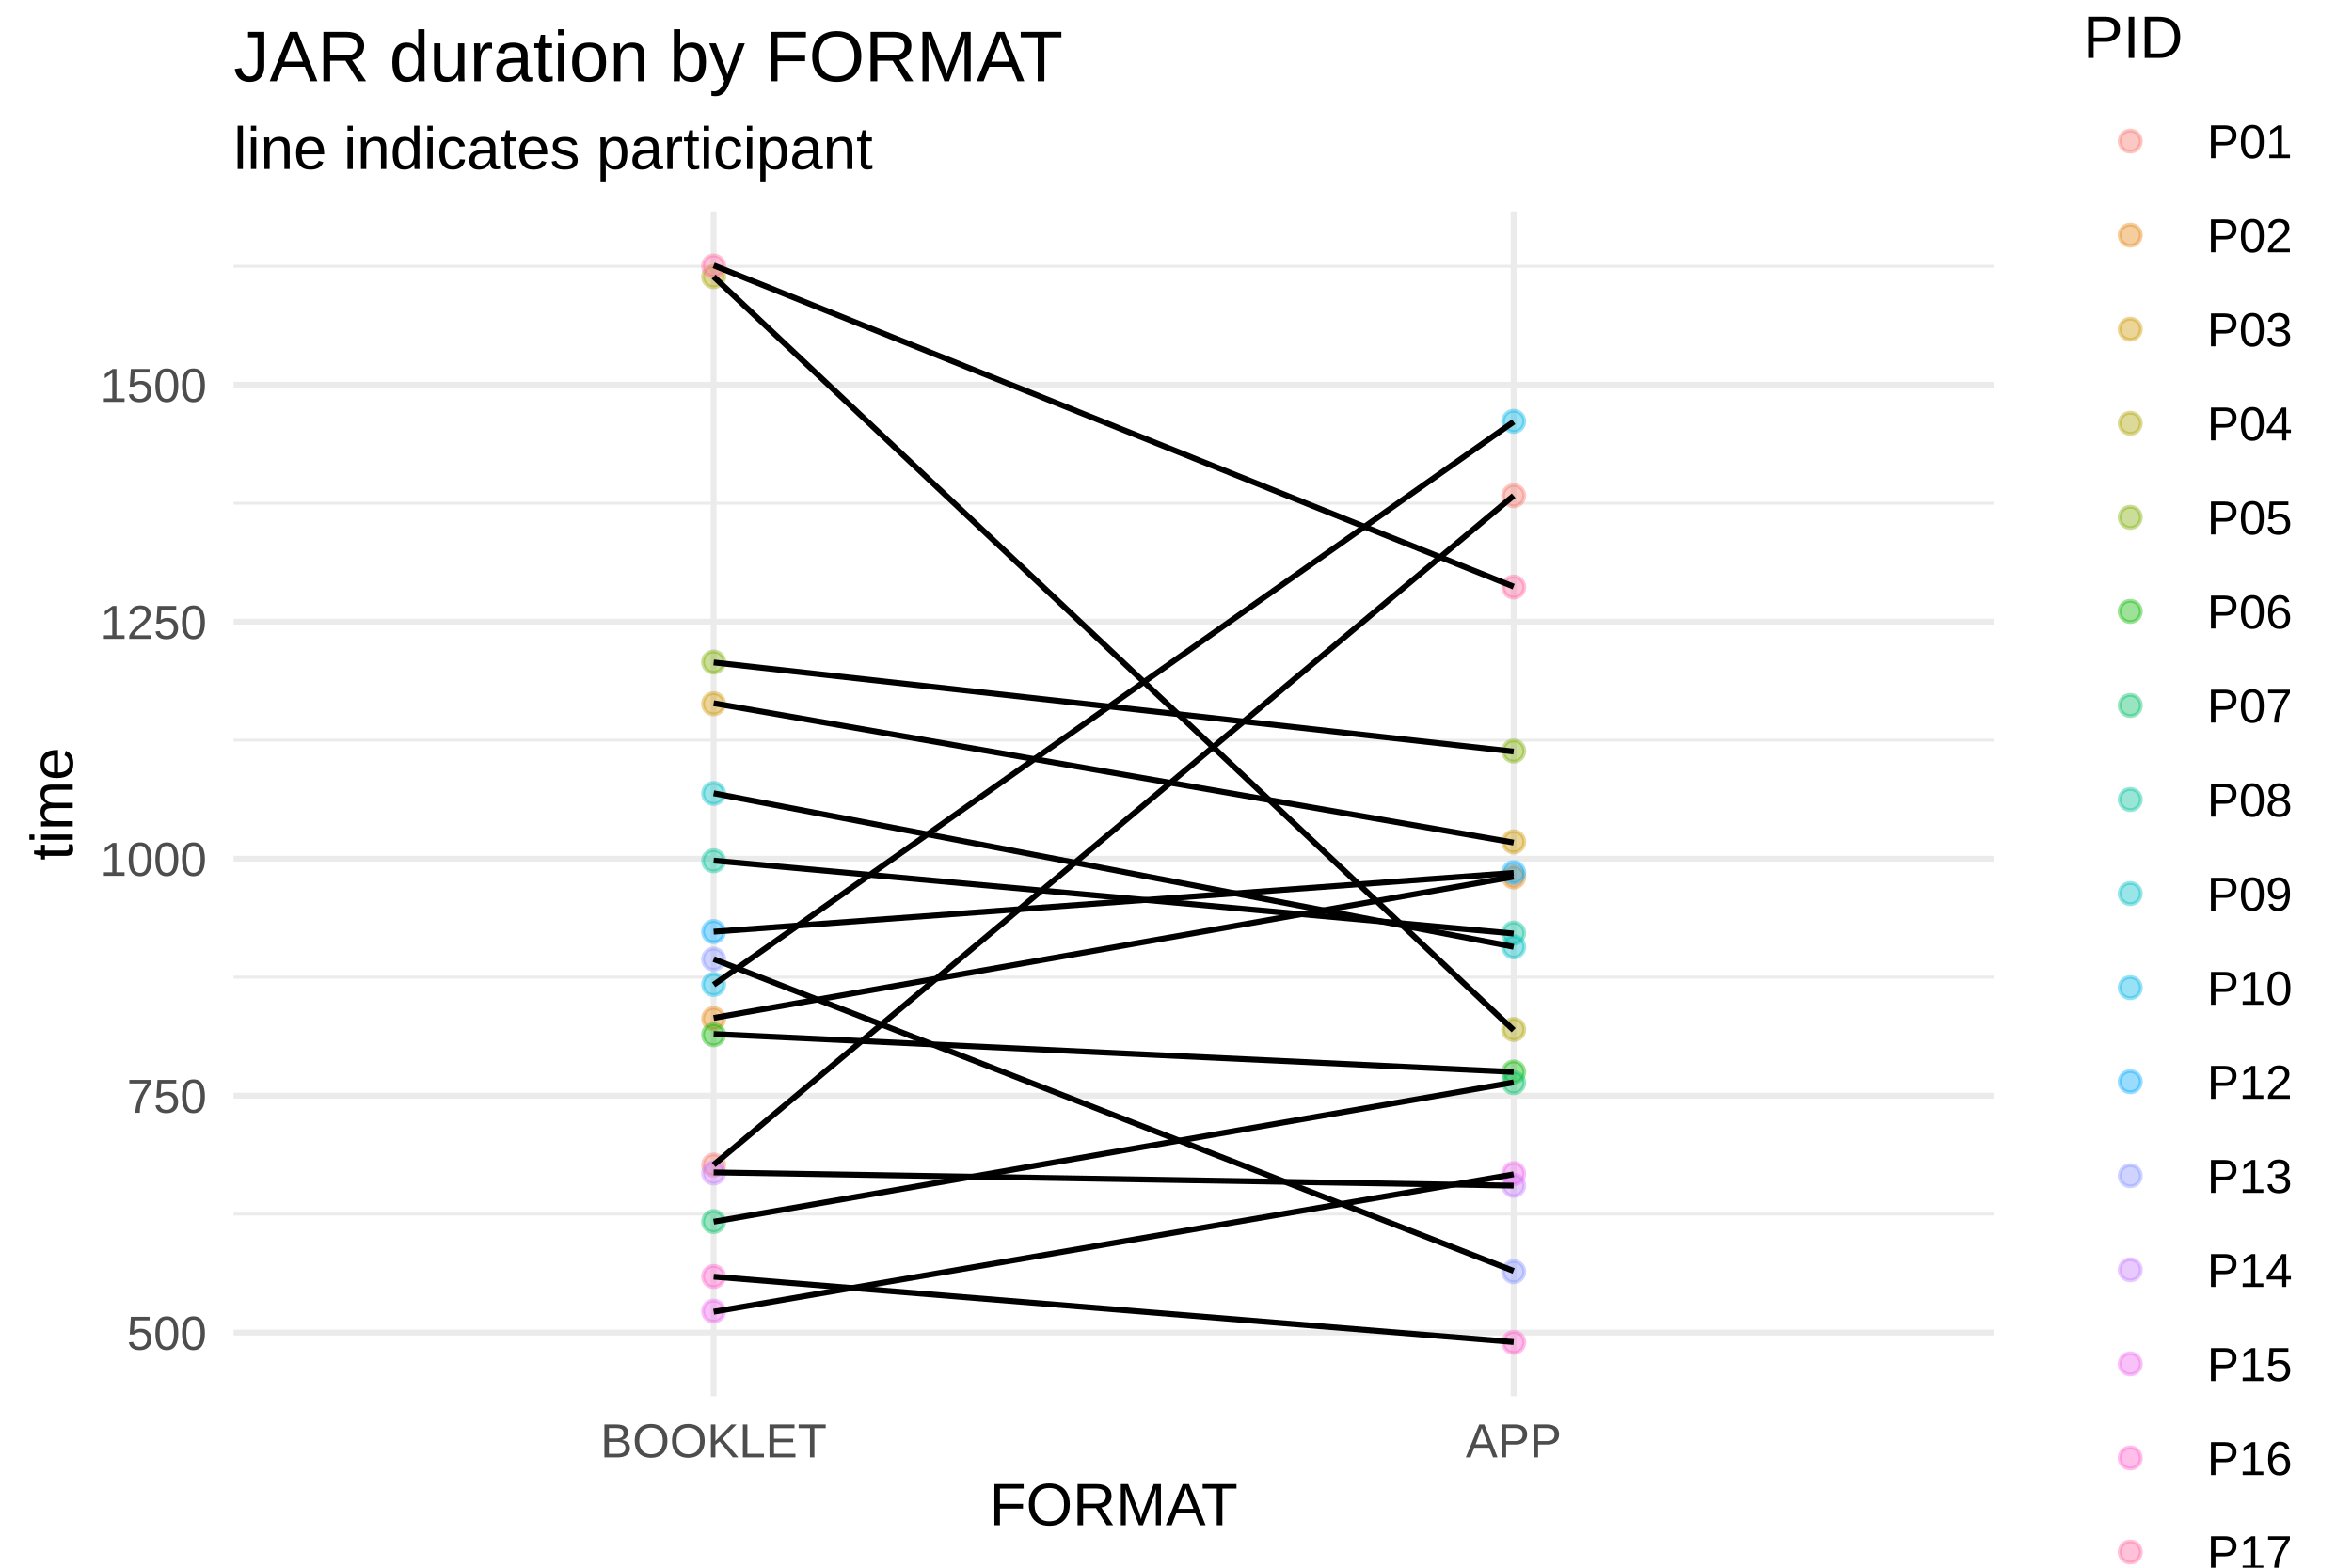
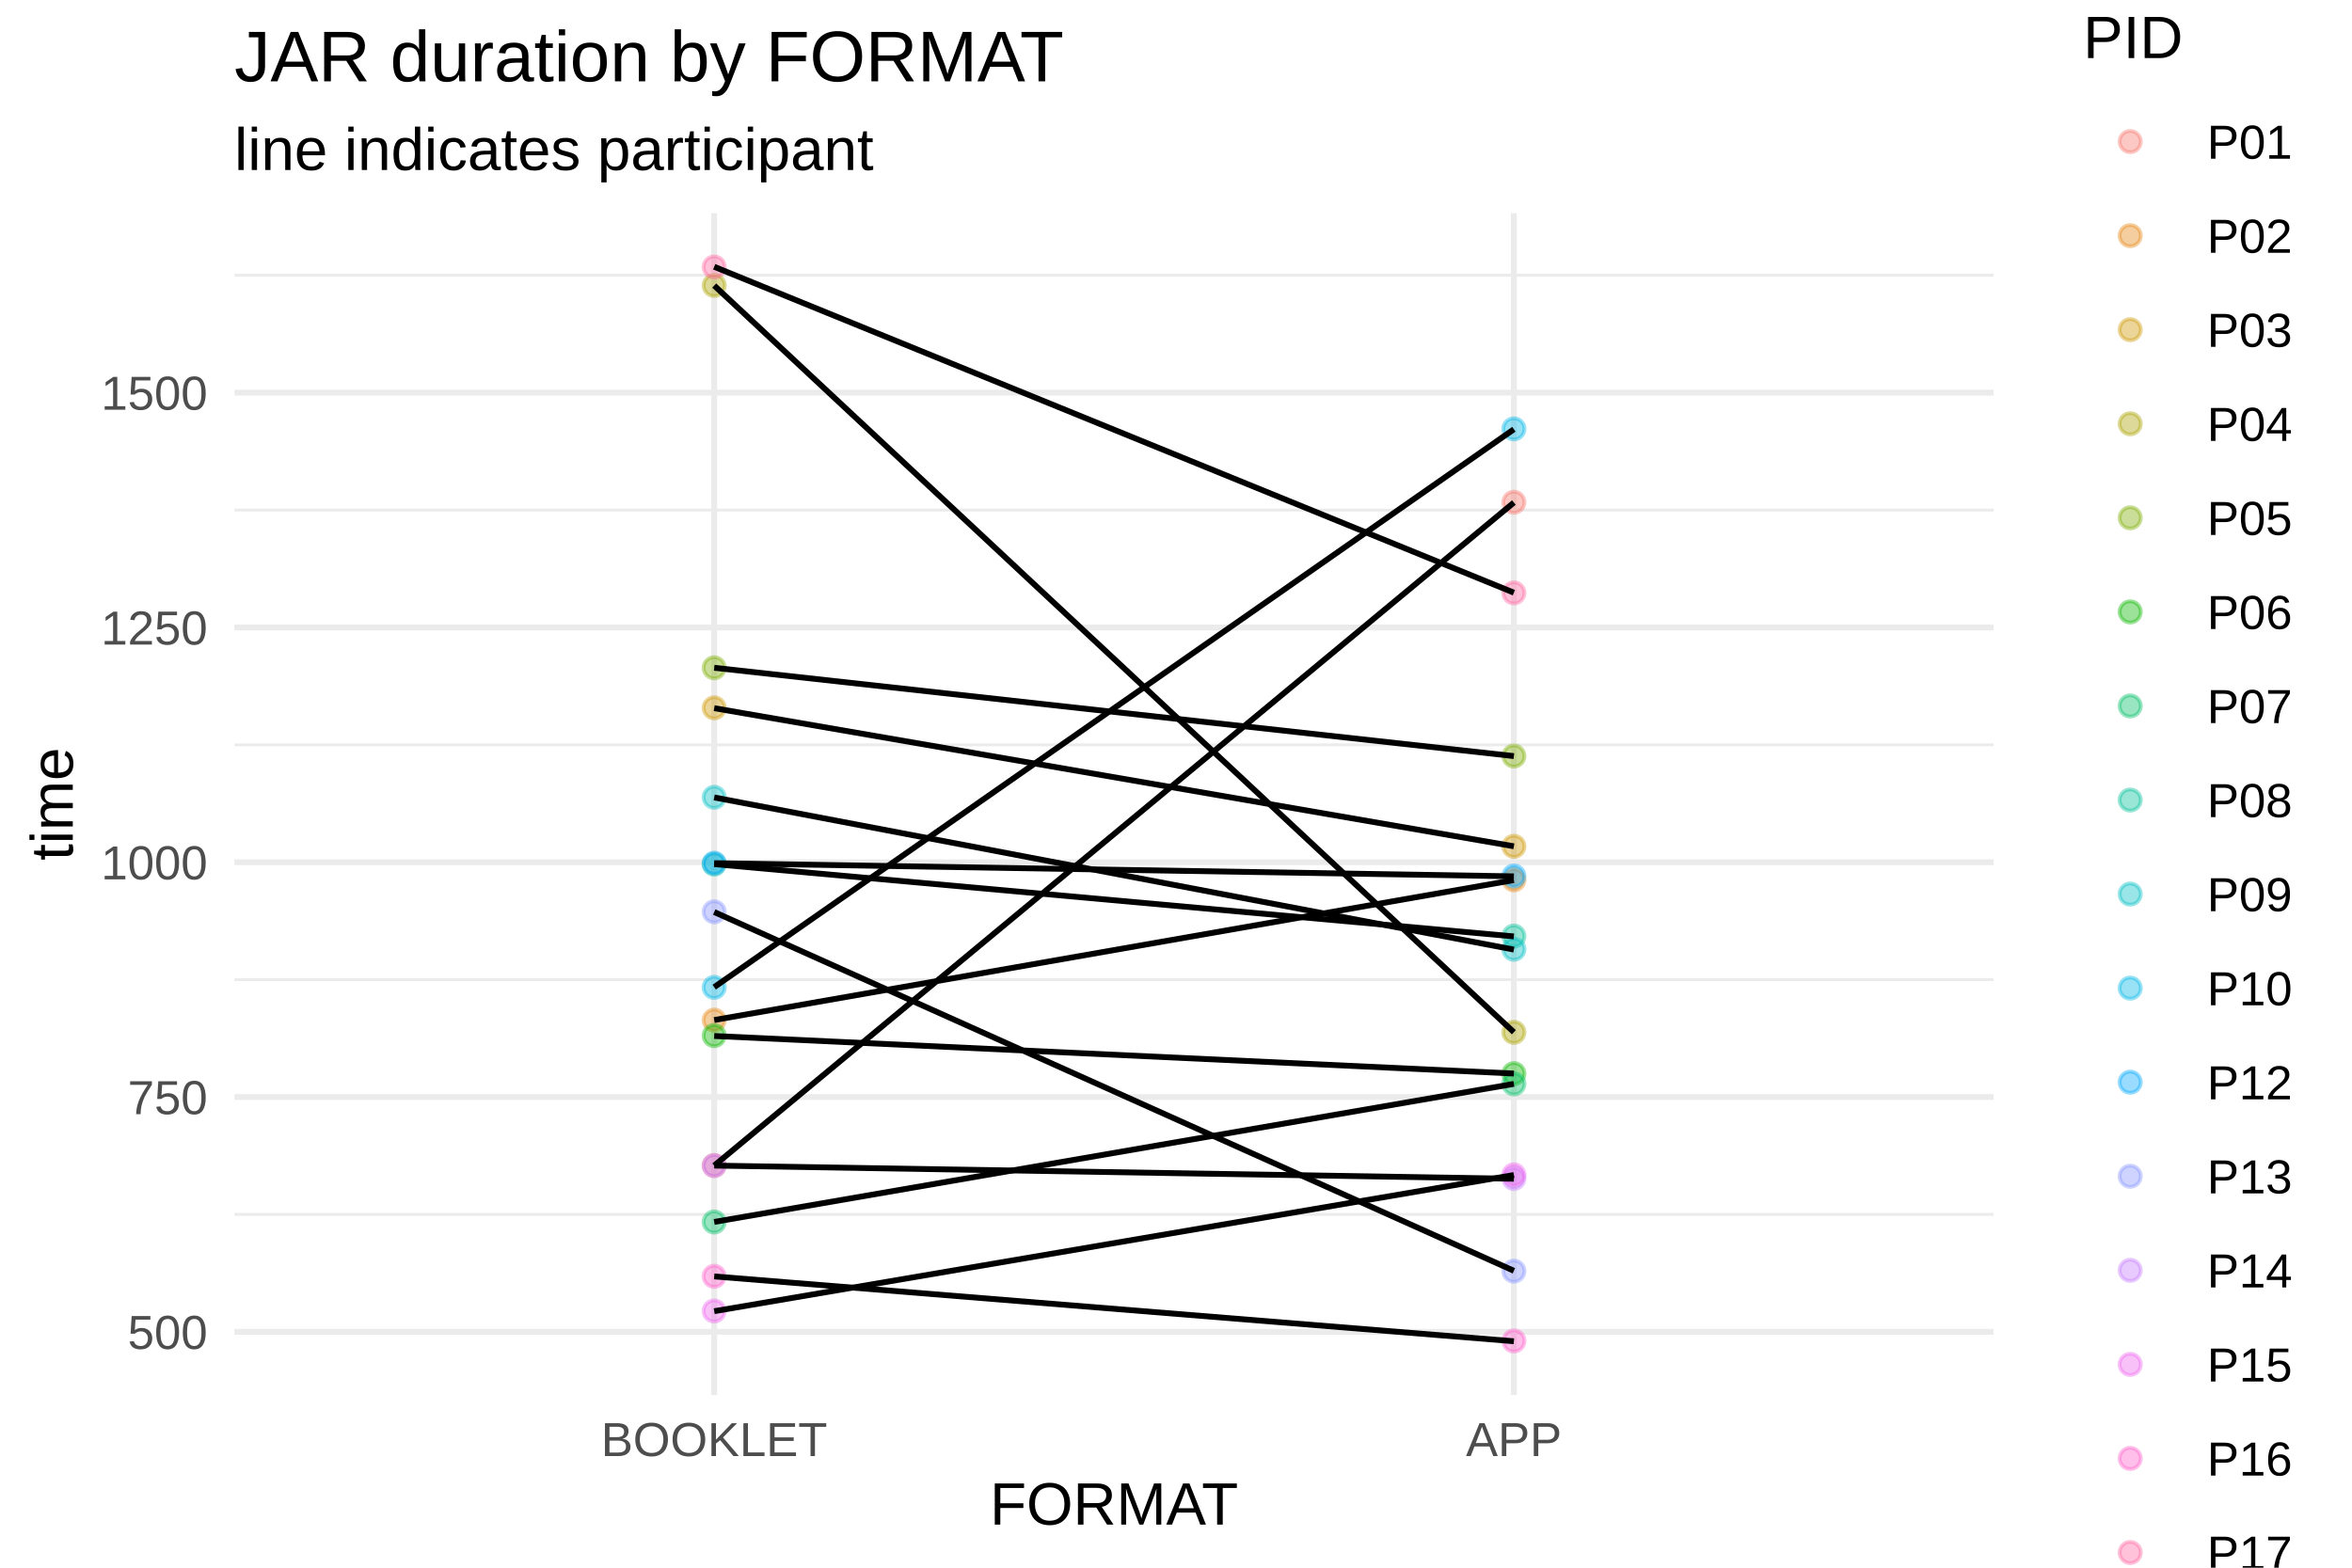
- <svg xmlns="http://www.w3.org/2000/svg" width="432.00pt" height="288.00pt" viewBox="0 0 432.00 288.00">
-   <g class="svglite">
-     <defs>
-       <style type="text/css">
+ <svg xmlns="http://www.w3.org/2000/svg" class="svglite" width="432.00pt" height="288.00pt" viewBox="0 0 432.00 288.00">
+   <defs>
+     <style type="text/css">
    .svglite line, .svglite polyline, .svglite polygon, .svglite path, .svglite rect, .svglite circle {
      fill: none;
      stroke: #000000;
      stroke-linecap: round;
      stroke-linejoin: round;
      stroke-miterlimit: 10.00;
    }
    .svglite text {
      white-space: pre;
    }
-     .svglite g.glyphgroup path {
-       fill: inherit;
-       stroke: none;
-     }
  </style>
-     </defs>
-     <rect width="100%" height="100%" style="stroke: none; fill: none;" />
-     <defs>
-       <clipPath id="cpMC4wMHw0MzIuMDB8MC4wMHwyODguMDA=">
-         <rect x="0.00" y="0.00" width="432.00" height="288.00" />
-       </clipPath>
-     </defs>
-     <g clip-path="url(#cpMC4wMHw0MzIuMDB8MC4wMHwyODguMDA=)">
+   </defs>
+   <rect width="100%" height="100%" style="stroke: none; fill: none;" />
+   <defs>
+     <clipPath id="cpMC4wMHw0MzIuMDB8MC4wMHwyODguMDA=">
+       <rect x="0.00" y="0.00" width="432.00" height="288.00" />
+     </clipPath>
+   </defs>
+   <g clip-path="url(#cpMC4wMHw0MzIuMDB8MC4wMHwyODguMDA=)">
</g>
-     <defs>
-       <clipPath id="cpNDIuOTF8MzY2LjE5fDM4Ljg1fDI1Ni41MA==">
-         <rect x="42.91" y="38.85" width="323.28" height="217.65" />
-       </clipPath>
-     </defs>
-     <g clip-path="url(#cpNDIuOTF8MzY2LjE5fDM4Ljg1fDI1Ni41MA==)">
-       <polyline points="42.91,223.04 366.19,223.04 " style="stroke-width: 0.53; stroke: #EBEBEB; stroke-linecap: butt;" />
-       <polyline points="42.91,179.51 366.19,179.51 " style="stroke-width: 0.53; stroke: #EBEBEB; stroke-linecap: butt;" />
-       <polyline points="42.91,135.98 366.19,135.98 " style="stroke-width: 0.53; stroke: #EBEBEB; stroke-linecap: butt;" />
-       <polyline points="42.91,92.45 366.19,92.45 " style="stroke-width: 0.53; stroke: #EBEBEB; stroke-linecap: butt;" />
-       <polyline points="42.91,48.92 366.19,48.92 " style="stroke-width: 0.53; stroke: #EBEBEB; stroke-linecap: butt;" />
-       <polyline points="42.91,244.81 366.19,244.81 " style="stroke-width: 1.07; stroke: #EBEBEB; stroke-linecap: butt;" />
-       <polyline points="42.91,201.28 366.19,201.28 " style="stroke-width: 1.07; stroke: #EBEBEB; stroke-linecap: butt;" />
-       <polyline points="42.91,157.75 366.19,157.75 " style="stroke-width: 1.07; stroke: #EBEBEB; stroke-linecap: butt;" />
-       <polyline points="42.91,114.22 366.19,114.22 " style="stroke-width: 1.07; stroke: #EBEBEB; stroke-linecap: butt;" />
-       <polyline points="42.91,70.68 366.19,70.68 " style="stroke-width: 1.07; stroke: #EBEBEB; stroke-linecap: butt;" />
-       <polyline points="131.08,256.50 131.08,38.85 " style="stroke-width: 1.07; stroke: #EBEBEB; stroke-linecap: butt;" />
-       <polyline points="278.02,256.50 278.02,38.85 " style="stroke-width: 1.07; stroke: #EBEBEB; stroke-linecap: butt;" />
-       <circle cx="131.08" cy="214.03" r="1.95" style="stroke-width: 0.71; stroke: #F8766D; stroke-opacity: 0.40; fill: #F8766D; fill-opacity: 0.40;" />
-       <circle cx="278.02" cy="91.07" r="1.95" style="stroke-width: 0.71; stroke: #F8766D; stroke-opacity: 0.40; fill: #F8766D; fill-opacity: 0.40;" />
-       <circle cx="131.08" cy="187.13" r="1.95" style="stroke-width: 0.71; stroke: #E68613; stroke-opacity: 0.40; fill: #E68613; fill-opacity: 0.40;" />
-       <circle cx="278.02" cy="161.12" r="1.95" style="stroke-width: 0.71; stroke: #E68613; stroke-opacity: 0.40; fill: #E68613; fill-opacity: 0.40;" />
-       <circle cx="131.08" cy="129.29" r="1.95" style="stroke-width: 0.71; stroke: #CD9600; stroke-opacity: 0.40; fill: #CD9600; fill-opacity: 0.40;" />
-       <circle cx="278.02" cy="154.66" r="1.95" style="stroke-width: 0.71; stroke: #CD9600; stroke-opacity: 0.40; fill: #CD9600; fill-opacity: 0.40;" />
-       <circle cx="131.08" cy="50.83" r="1.95" style="stroke-width: 0.71; stroke: #ABA300; stroke-opacity: 0.40; fill: #ABA300; fill-opacity: 0.40;" />
-       <circle cx="278.02" cy="189.13" r="1.95" style="stroke-width: 0.71; stroke: #ABA300; stroke-opacity: 0.40; fill: #ABA300; fill-opacity: 0.40;" />
-       <circle cx="131.08" cy="121.62" r="1.95" style="stroke-width: 0.71; stroke: #7CAE00; stroke-opacity: 0.40; fill: #7CAE00; fill-opacity: 0.40;" />
-       <circle cx="278.02" cy="137.97" r="1.95" style="stroke-width: 0.71; stroke: #7CAE00; stroke-opacity: 0.40; fill: #7CAE00; fill-opacity: 0.40;" />
-       <circle cx="131.08" cy="190.09" r="1.95" style="stroke-width: 0.71; stroke: #0BB702; stroke-opacity: 0.40; fill: #0BB702; fill-opacity: 0.40;" />
-       <circle cx="278.02" cy="196.94" r="1.95" style="stroke-width: 0.71; stroke: #0BB702; stroke-opacity: 0.40; fill: #0BB702; fill-opacity: 0.40;" />
-       <circle cx="131.08" cy="224.41" r="1.95" style="stroke-width: 0.71; stroke: #00BE67; stroke-opacity: 0.40; fill: #00BE67; fill-opacity: 0.40;" />
-       <circle cx="278.02" cy="198.90" r="1.95" style="stroke-width: 0.71; stroke: #00BE67; stroke-opacity: 0.40; fill: #00BE67; fill-opacity: 0.40;" />
-       <circle cx="131.08" cy="158.13" r="1.95" style="stroke-width: 0.71; stroke: #00C19A; stroke-opacity: 0.40; fill: #00C19A; fill-opacity: 0.40;" />
-       <circle cx="278.02" cy="171.42" r="1.95" style="stroke-width: 0.71; stroke: #00C19A; stroke-opacity: 0.40; fill: #00C19A; fill-opacity: 0.40;" />
-       <circle cx="131.08" cy="145.76" r="1.95" style="stroke-width: 0.71; stroke: #00BFC4; stroke-opacity: 0.40; fill: #00BFC4; fill-opacity: 0.40;" />
-       <circle cx="278.02" cy="173.95" r="1.95" style="stroke-width: 0.71; stroke: #00BFC4; stroke-opacity: 0.40; fill: #00BFC4; fill-opacity: 0.40;" />
-       <circle cx="131.08" cy="180.86" r="1.95" style="stroke-width: 0.71; stroke: #00B8E7; stroke-opacity: 0.40; fill: #00B8E7; fill-opacity: 0.40;" />
-       <circle cx="278.02" cy="77.40" r="1.95" style="stroke-width: 0.71; stroke: #00B8E7; stroke-opacity: 0.40; fill: #00B8E7; fill-opacity: 0.40;" />
-       <circle cx="131.08" cy="171.14" r="1.95" style="stroke-width: 0.71; stroke: #00A9FF; stroke-opacity: 0.40; fill: #00A9FF; fill-opacity: 0.40;" />
-       <circle cx="278.02" cy="160.29" r="1.95" style="stroke-width: 0.71; stroke: #00A9FF; stroke-opacity: 0.40; fill: #00A9FF; fill-opacity: 0.40;" />
-       <circle cx="131.08" cy="176.22" r="1.95" style="stroke-width: 0.71; stroke: #8494FF; stroke-opacity: 0.40; fill: #8494FF; fill-opacity: 0.40;" />
-       <circle cx="278.02" cy="233.62" r="1.95" style="stroke-width: 0.71; stroke: #8494FF; stroke-opacity: 0.40; fill: #8494FF; fill-opacity: 0.40;" />
-       <circle cx="131.08" cy="215.50" r="1.95" style="stroke-width: 0.71; stroke: #C77CFF; stroke-opacity: 0.40; fill: #C77CFF; fill-opacity: 0.40;" />
-       <circle cx="278.02" cy="217.78" r="1.95" style="stroke-width: 0.71; stroke: #C77CFF; stroke-opacity: 0.40; fill: #C77CFF; fill-opacity: 0.40;" />
-       <circle cx="131.08" cy="240.87" r="1.95" style="stroke-width: 0.71; stroke: #ED68ED; stroke-opacity: 0.40; fill: #ED68ED; fill-opacity: 0.40;" />
-       <circle cx="278.02" cy="215.61" r="1.95" style="stroke-width: 0.71; stroke: #ED68ED; stroke-opacity: 0.40; fill: #ED68ED; fill-opacity: 0.40;" />
-       <circle cx="131.08" cy="234.51" r="1.95" style="stroke-width: 0.71; stroke: #FF61CC; stroke-opacity: 0.40; fill: #FF61CC; fill-opacity: 0.40;" />
-       <circle cx="278.02" cy="246.61" r="1.95" style="stroke-width: 0.71; stroke: #FF61CC; stroke-opacity: 0.40; fill: #FF61CC; fill-opacity: 0.40;" />
-       <circle cx="131.08" cy="48.87" r="1.95" style="stroke-width: 0.71; stroke: #FF68A1; stroke-opacity: 0.40; fill: #FF68A1; fill-opacity: 0.40;" />
-       <circle cx="278.02" cy="107.86" r="1.95" style="stroke-width: 0.71; stroke: #FF68A1; stroke-opacity: 0.40; fill: #FF68A1; fill-opacity: 0.40;" />
-       <polyline points="131.08,213.99 278.02,91.06 " style="stroke-width: 1.07; stroke-linecap: butt;" />
-       <polyline points="131.08,187.00 278.02,161.06 " style="stroke-width: 1.07; stroke-linecap: butt;" />
-       <polyline points="131.08,129.19 278.02,154.79 " style="stroke-width: 1.07; stroke-linecap: butt;" />
-       <polyline points="131.08,50.83 278.02,189.26 " style="stroke-width: 1.07; stroke-linecap: butt;" />
-       <polyline points="131.08,121.70 278.02,138.07 " style="stroke-width: 1.07; stroke-linecap: butt;" />
-       <polyline points="131.08,189.96 278.02,196.93 " style="stroke-width: 1.07; stroke-linecap: butt;" />
-       <polyline points="131.08,224.44 278.02,198.84 " style="stroke-width: 1.07; stroke-linecap: butt;" />
-       <polyline points="131.08,158.10 278.02,171.50 " style="stroke-width: 1.07; stroke-linecap: butt;" />
-       <polyline points="131.08,145.73 278.02,173.94 " style="stroke-width: 1.07; stroke-linecap: butt;" />
-       <polyline points="131.08,180.91 278.02,77.48 " style="stroke-width: 1.07; stroke-linecap: butt;" />
-       <polyline points="131.08,171.16 278.02,160.36 " style="stroke-width: 1.07; stroke-linecap: butt;" />
-       <polyline points="131.08,176.20 278.02,233.49 " style="stroke-width: 1.07; stroke-linecap: butt;" />
-       <polyline points="131.08,215.38 278.02,217.82 " style="stroke-width: 1.07; stroke-linecap: butt;" />
-       <polyline points="131.08,240.98 278.02,215.73 " style="stroke-width: 1.07; stroke-linecap: butt;" />
-       <polyline points="131.08,234.54 278.02,246.55 " style="stroke-width: 1.07; stroke-linecap: butt;" />
-       <polyline points="131.08,48.75 278.02,107.77 " style="stroke-width: 1.07; stroke-linecap: butt;" />
-     </g>
-     <g clip-path="url(#cpMC4wMHw0MzIuMDB8MC4wMHwyODguMDA=)">
-       <text x="37.98" y="247.96" text-anchor="end" style="font-size: 8.80px;fill: #4D4D4D; font-family: &quot;Arial&quot;;" textLength="14.67px" lengthAdjust="spacingAndGlyphs">500</text>
-       <text x="37.98" y="204.43" text-anchor="end" style="font-size: 8.80px;fill: #4D4D4D; font-family: &quot;Arial&quot;;" textLength="14.67px" lengthAdjust="spacingAndGlyphs">750</text>
-       <text x="37.98" y="160.90" text-anchor="end" style="font-size: 8.80px;fill: #4D4D4D; font-family: &quot;Arial&quot;;" textLength="19.56px" lengthAdjust="spacingAndGlyphs">1000</text>
-       <text x="37.98" y="117.37" text-anchor="end" style="font-size: 8.80px;fill: #4D4D4D; font-family: &quot;Arial&quot;;" textLength="19.56px" lengthAdjust="spacingAndGlyphs">1250</text>
-       <text x="37.98" y="73.83" text-anchor="end" style="font-size: 8.80px;fill: #4D4D4D; font-family: &quot;Arial&quot;;" textLength="19.56px" lengthAdjust="spacingAndGlyphs">1500</text>
-       <text x="131.08" y="267.74" text-anchor="middle" style="font-size: 8.80px;fill: #4D4D4D; font-family: &quot;Arial&quot;;" textLength="41.58px" lengthAdjust="spacingAndGlyphs">BOOKLET</text>
-       <text x="278.02" y="267.74" text-anchor="middle" style="font-size: 8.80px;fill: #4D4D4D; font-family: &quot;Arial&quot;;" textLength="17.62px" lengthAdjust="spacingAndGlyphs">APP</text>
-       <text x="204.55" y="280.20" text-anchor="middle" style="font-size: 11.00px; font-family: &quot;Arial&quot;;" textLength="45.62px" lengthAdjust="spacingAndGlyphs">FORMAT</text>
-       <text transform="translate(13.36,147.68) rotate(-90)" text-anchor="middle" style="font-size: 11.00px; font-family: &quot;Arial&quot;;" textLength="20.78px" lengthAdjust="spacingAndGlyphs">time</text>
-       <text x="382.63" y="10.64" style="font-size: 11.00px; font-family: &quot;Arial&quot;;" textLength="18.34px" lengthAdjust="spacingAndGlyphs">PID</text>
-       <circle cx="391.27" cy="25.92" r="1.95" style="stroke-width: 0.71; stroke: #F8766D; stroke-opacity: 0.40; fill: #F8766D; fill-opacity: 0.40;" />
-       <circle cx="391.27" cy="43.20" r="1.95" style="stroke-width: 0.71; stroke: #E68613; stroke-opacity: 0.40; fill: #E68613; fill-opacity: 0.40;" />
-       <circle cx="391.27" cy="60.48" r="1.95" style="stroke-width: 0.71; stroke: #CD9600; stroke-opacity: 0.40; fill: #CD9600; fill-opacity: 0.40;" />
-       <circle cx="391.27" cy="77.76" r="1.95" style="stroke-width: 0.71; stroke: #ABA300; stroke-opacity: 0.40; fill: #ABA300; fill-opacity: 0.40;" />
-       <circle cx="391.27" cy="95.04" r="1.95" style="stroke-width: 0.71; stroke: #7CAE00; stroke-opacity: 0.40; fill: #7CAE00; fill-opacity: 0.40;" />
-       <circle cx="391.27" cy="112.32" r="1.95" style="stroke-width: 0.71; stroke: #0BB702; stroke-opacity: 0.40; fill: #0BB702; fill-opacity: 0.40;" />
-       <circle cx="391.27" cy="129.60" r="1.95" style="stroke-width: 0.71; stroke: #00BE67; stroke-opacity: 0.40; fill: #00BE67; fill-opacity: 0.40;" />
-       <circle cx="391.27" cy="146.88" r="1.95" style="stroke-width: 0.71; stroke: #00C19A; stroke-opacity: 0.40; fill: #00C19A; fill-opacity: 0.40;" />
-       <circle cx="391.27" cy="164.16" r="1.95" style="stroke-width: 0.71; stroke: #00BFC4; stroke-opacity: 0.40; fill: #00BFC4; fill-opacity: 0.40;" />
-       <circle cx="391.27" cy="181.44" r="1.95" style="stroke-width: 0.71; stroke: #00B8E7; stroke-opacity: 0.40; fill: #00B8E7; fill-opacity: 0.40;" />
-       <circle cx="391.27" cy="198.72" r="1.95" style="stroke-width: 0.71; stroke: #00A9FF; stroke-opacity: 0.40; fill: #00A9FF; fill-opacity: 0.40;" />
-       <circle cx="391.27" cy="216.00" r="1.95" style="stroke-width: 0.71; stroke: #8494FF; stroke-opacity: 0.40; fill: #8494FF; fill-opacity: 0.40;" />
-       <circle cx="391.27" cy="233.28" r="1.95" style="stroke-width: 0.71; stroke: #C77CFF; stroke-opacity: 0.40; fill: #C77CFF; fill-opacity: 0.40;" />
-       <circle cx="391.27" cy="250.56" r="1.95" style="stroke-width: 0.71; stroke: #ED68ED; stroke-opacity: 0.40; fill: #ED68ED; fill-opacity: 0.40;" />
-       <circle cx="391.27" cy="267.84" r="1.95" style="stroke-width: 0.71; stroke: #FF61CC; stroke-opacity: 0.40; fill: #FF61CC; fill-opacity: 0.40;" />
-       <circle cx="391.27" cy="285.12" r="1.95" style="stroke-width: 0.71; stroke: #FF68A1; stroke-opacity: 0.40; fill: #FF68A1; fill-opacity: 0.40;" />
-       <text x="405.38" y="29.07" style="font-size: 8.80px; font-family: &quot;Arial&quot;;" textLength="15.66px" lengthAdjust="spacingAndGlyphs">P01</text>
-       <text x="405.38" y="46.35" style="font-size: 8.80px; font-family: &quot;Arial&quot;;" textLength="15.66px" lengthAdjust="spacingAndGlyphs">P02</text>
-       <text x="405.38" y="63.63" style="font-size: 8.80px; font-family: &quot;Arial&quot;;" textLength="15.66px" lengthAdjust="spacingAndGlyphs">P03</text>
-       <text x="405.38" y="80.91" style="font-size: 8.80px; font-family: &quot;Arial&quot;;" textLength="15.66px" lengthAdjust="spacingAndGlyphs">P04</text>
-       <text x="405.38" y="98.19" style="font-size: 8.80px; font-family: &quot;Arial&quot;;" textLength="15.66px" lengthAdjust="spacingAndGlyphs">P05</text>
-       <text x="405.38" y="115.47" style="font-size: 8.80px; font-family: &quot;Arial&quot;;" textLength="15.66px" lengthAdjust="spacingAndGlyphs">P06</text>
-       <text x="405.38" y="132.75" style="font-size: 8.80px; font-family: &quot;Arial&quot;;" textLength="15.66px" lengthAdjust="spacingAndGlyphs">P07</text>
-       <text x="405.38" y="150.03" style="font-size: 8.80px; font-family: &quot;Arial&quot;;" textLength="15.66px" lengthAdjust="spacingAndGlyphs">P08</text>
-       <text x="405.38" y="167.31" style="font-size: 8.80px; font-family: &quot;Arial&quot;;" textLength="15.66px" lengthAdjust="spacingAndGlyphs">P09</text>
-       <text x="405.38" y="184.59" style="font-size: 8.80px; font-family: &quot;Arial&quot;;" textLength="15.66px" lengthAdjust="spacingAndGlyphs">P10</text>
-       <text x="405.38" y="201.87" style="font-size: 8.80px; font-family: &quot;Arial&quot;;" textLength="15.66px" lengthAdjust="spacingAndGlyphs">P12</text>
-       <text x="405.38" y="219.15" style="font-size: 8.80px; font-family: &quot;Arial&quot;;" textLength="15.66px" lengthAdjust="spacingAndGlyphs">P13</text>
-       <text x="405.38" y="236.43" style="font-size: 8.80px; font-family: &quot;Arial&quot;;" textLength="15.66px" lengthAdjust="spacingAndGlyphs">P14</text>
-       <text x="405.38" y="253.71" style="font-size: 8.80px; font-family: &quot;Arial&quot;;" textLength="15.66px" lengthAdjust="spacingAndGlyphs">P15</text>
-       <text x="405.38" y="270.99" style="font-size: 8.80px; font-family: &quot;Arial&quot;;" textLength="15.66px" lengthAdjust="spacingAndGlyphs">P16</text>
-       <text x="405.38" y="288.27" style="font-size: 8.80px; font-family: &quot;Arial&quot;;" textLength="15.66px" lengthAdjust="spacingAndGlyphs">P17</text>
-       <text x="42.91" y="31.05" style="font-size: 11.00px; font-family: &quot;Arial&quot;;" textLength="117.47px" lengthAdjust="spacingAndGlyphs">line indicates participant</text>
-       <text x="42.91" y="14.93" style="font-size: 13.20px; font-family: &quot;Arial&quot;;" textLength="152.14px" lengthAdjust="spacingAndGlyphs">JAR duration by FORMAT</text>
-     </g>
+   <defs>
+     <clipPath id="cpNDMuMDZ8MzY2LjE4fDM5LjE0fDI1Ni4yNw==">
+       <rect x="43.06" y="39.14" width="323.12" height="217.13" />
+     </clipPath>
+   </defs>
+   <g clip-path="url(#cpNDMuMDZ8MzY2LjE4fDM5LjE0fDI1Ni4yNw==)">
+     <polyline points="43.06,223.10 366.18,223.10 " style="stroke-width: 0.53; stroke: #EBEBEB; stroke-linecap: butt;" />
+     <polyline points="43.06,179.97 366.18,179.97 " style="stroke-width: 0.53; stroke: #EBEBEB; stroke-linecap: butt;" />
+     <polyline points="43.06,136.83 366.18,136.83 " style="stroke-width: 0.53; stroke: #EBEBEB; stroke-linecap: butt;" />
+     <polyline points="43.06,93.70 366.18,93.70 " style="stroke-width: 0.53; stroke: #EBEBEB; stroke-linecap: butt;" />
+     <polyline points="43.06,50.56 366.18,50.56 " style="stroke-width: 0.53; stroke: #EBEBEB; stroke-linecap: butt;" />
+     <polyline points="43.06,244.67 366.18,244.67 " style="stroke-width: 1.07; stroke: #EBEBEB; stroke-linecap: butt;" />
+     <polyline points="43.06,201.54 366.18,201.54 " style="stroke-width: 1.07; stroke: #EBEBEB; stroke-linecap: butt;" />
+     <polyline points="43.06,158.40 366.18,158.40 " style="stroke-width: 1.07; stroke: #EBEBEB; stroke-linecap: butt;" />
+     <polyline points="43.06,115.27 366.18,115.27 " style="stroke-width: 1.07; stroke: #EBEBEB; stroke-linecap: butt;" />
+     <polyline points="43.06,72.13 366.18,72.13 " style="stroke-width: 1.07; stroke: #EBEBEB; stroke-linecap: butt;" />
+     <polyline points="131.18,256.27 131.18,39.14 " style="stroke-width: 1.07; stroke: #EBEBEB; stroke-linecap: butt;" />
+     <polyline points="278.06,256.27 278.06,39.14 " style="stroke-width: 1.07; stroke: #EBEBEB; stroke-linecap: butt;" />
+     <circle cx="131.18" cy="214.11" r="1.95" style="stroke-width: 0.71; stroke: #F8766D; stroke-opacity: 0.40; fill: #F8766D; fill-opacity: 0.40;" />
+     <circle cx="278.06" cy="92.27" r="1.95" style="stroke-width: 0.71; stroke: #F8766D; stroke-opacity: 0.40; fill: #F8766D; fill-opacity: 0.40;" />
+     <circle cx="131.18" cy="187.41" r="1.95" style="stroke-width: 0.71; stroke: #E68613; stroke-opacity: 0.40; fill: #E68613; fill-opacity: 0.40;" />
+     <circle cx="278.06" cy="161.64" r="1.95" style="stroke-width: 0.71; stroke: #E68613; stroke-opacity: 0.40; fill: #E68613; fill-opacity: 0.40;" />
+     <circle cx="278.06" cy="155.48" r="1.95" style="stroke-width: 0.71; stroke: #CD9600; stroke-opacity: 0.40; fill: #CD9600; fill-opacity: 0.40;" />
+     <circle cx="131.18" cy="130.04" r="1.95" style="stroke-width: 0.71; stroke: #CD9600; stroke-opacity: 0.40; fill: #CD9600; fill-opacity: 0.40;" />
+     <circle cx="278.06" cy="189.65" r="1.95" style="stroke-width: 0.71; stroke: #ABA300; stroke-opacity: 0.40; fill: #ABA300; fill-opacity: 0.40;" />
+     <circle cx="131.18" cy="52.44" r="1.95" style="stroke-width: 0.71; stroke: #ABA300; stroke-opacity: 0.40; fill: #ABA300; fill-opacity: 0.40;" />
+     <circle cx="131.18" cy="122.68" r="1.95" style="stroke-width: 0.71; stroke: #7CAE00; stroke-opacity: 0.40; fill: #7CAE00; fill-opacity: 0.40;" />
+     <circle cx="278.06" cy="138.89" r="1.95" style="stroke-width: 0.71; stroke: #7CAE00; stroke-opacity: 0.40; fill: #7CAE00; fill-opacity: 0.40;" />
+     <circle cx="278.06" cy="197.24" r="1.95" style="stroke-width: 0.71; stroke: #0BB702; stroke-opacity: 0.40; fill: #0BB702; fill-opacity: 0.40;" />
+     <circle cx="131.18" cy="190.25" r="1.95" style="stroke-width: 0.71; stroke: #0BB702; stroke-opacity: 0.40; fill: #0BB702; fill-opacity: 0.40;" />
+     <circle cx="131.18" cy="224.49" r="1.95" style="stroke-width: 0.71; stroke: #00BE67; stroke-opacity: 0.40; fill: #00BE67; fill-opacity: 0.40;" />
+     <circle cx="278.06" cy="199.12" r="1.95" style="stroke-width: 0.71; stroke: #00BE67; stroke-opacity: 0.40; fill: #00BE67; fill-opacity: 0.40;" />
+     <circle cx="278.06" cy="171.97" r="1.95" style="stroke-width: 0.71; stroke: #00C19A; stroke-opacity: 0.40; fill: #00C19A; fill-opacity: 0.40;" />
+     <circle cx="131.18" cy="158.75" r="1.95" style="stroke-width: 0.71; stroke: #00C19A; stroke-opacity: 0.40; fill: #00C19A; fill-opacity: 0.40;" />
+     <circle cx="131.18" cy="146.47" r="1.95" style="stroke-width: 0.71; stroke: #00BFC4; stroke-opacity: 0.40; fill: #00BFC4; fill-opacity: 0.40;" />
+     <circle cx="278.06" cy="174.39" r="1.95" style="stroke-width: 0.71; stroke: #00BFC4; stroke-opacity: 0.40; fill: #00BFC4; fill-opacity: 0.40;" />
+     <circle cx="131.18" cy="181.39" r="1.95" style="stroke-width: 0.71; stroke: #00B8E7; stroke-opacity: 0.40; fill: #00B8E7; fill-opacity: 0.40;" />
+     <circle cx="278.06" cy="78.79" r="1.95" style="stroke-width: 0.71; stroke: #00B8E7; stroke-opacity: 0.40; fill: #00B8E7; fill-opacity: 0.40;" />
+     <circle cx="131.18" cy="158.58" r="1.95" style="stroke-width: 0.71; stroke: #00A9FF; stroke-opacity: 0.40; fill: #00A9FF; fill-opacity: 0.40;" />
+     <circle cx="278.06" cy="160.93" r="1.95" style="stroke-width: 0.71; stroke: #00A9FF; stroke-opacity: 0.40; fill: #00A9FF; fill-opacity: 0.40;" />
+     <circle cx="278.06" cy="233.52" r="1.95" style="stroke-width: 0.71; stroke: #8494FF; stroke-opacity: 0.40; fill: #8494FF; fill-opacity: 0.40;" />
+     <circle cx="131.18" cy="167.51" r="1.95" style="stroke-width: 0.71; stroke: #8494FF; stroke-opacity: 0.40; fill: #8494FF; fill-opacity: 0.40;" />
+     <circle cx="278.06" cy="216.50" r="1.95" style="stroke-width: 0.71; stroke: #C77CFF; stroke-opacity: 0.40; fill: #C77CFF; fill-opacity: 0.40;" />
+     <circle cx="131.18" cy="214.13" r="1.95" style="stroke-width: 0.71; stroke: #C77CFF; stroke-opacity: 0.40; fill: #C77CFF; fill-opacity: 0.40;" />
+     <circle cx="131.18" cy="240.84" r="1.95" style="stroke-width: 0.71; stroke: #ED68ED; stroke-opacity: 0.40; fill: #ED68ED; fill-opacity: 0.40;" />
+     <circle cx="278.06" cy="215.82" r="1.95" style="stroke-width: 0.71; stroke: #ED68ED; stroke-opacity: 0.40; fill: #ED68ED; fill-opacity: 0.40;" />
+     <circle cx="278.06" cy="246.34" r="1.95" style="stroke-width: 0.71; stroke: #FF61CC; stroke-opacity: 0.40; fill: #FF61CC; fill-opacity: 0.40;" />
+     <circle cx="131.18" cy="234.47" r="1.95" style="stroke-width: 0.71; stroke: #FF61CC; stroke-opacity: 0.40; fill: #FF61CC; fill-opacity: 0.40;" />
+     <circle cx="278.06" cy="108.92" r="1.95" style="stroke-width: 0.71; stroke: #FF68A1; stroke-opacity: 0.40; fill: #FF68A1; fill-opacity: 0.40;" />
+     <circle cx="131.18" cy="49.05" r="1.95" style="stroke-width: 0.71; stroke: #FF68A1; stroke-opacity: 0.40; fill: #FF68A1; fill-opacity: 0.40;" />
+     <polyline points="131.18,214.13 278.06,92.32 " style="stroke-width: 1.07; stroke-linecap: butt;" />
+     <polyline points="131.18,187.39 278.06,161.68 " style="stroke-width: 1.07; stroke-linecap: butt;" />
+     <polyline points="131.18,130.10 278.06,155.47 " style="stroke-width: 1.07; stroke-linecap: butt;" />
+     <polyline points="131.18,52.46 278.06,189.63 " style="stroke-width: 1.07; stroke-linecap: butt;" />
+     <polyline points="131.18,122.68 278.06,138.90 " style="stroke-width: 1.07; stroke-linecap: butt;" />
+     <polyline points="131.18,190.32 278.06,197.22 " style="stroke-width: 1.07; stroke-linecap: butt;" />
+     <polyline points="131.18,224.48 278.06,199.12 " style="stroke-width: 1.07; stroke-linecap: butt;" />
+     <polyline points="131.18,158.75 278.06,172.03 " style="stroke-width: 1.07; stroke-linecap: butt;" />
+     <polyline points="131.18,146.50 278.06,174.45 " style="stroke-width: 1.07; stroke-linecap: butt;" />
+     <polyline points="131.18,181.35 278.06,78.86 " style="stroke-width: 1.07; stroke-linecap: butt;" />
+     <polyline points="131.18,158.57 278.06,160.99 " style="stroke-width: 1.07; stroke-linecap: butt;" />
+     <polyline points="131.18,167.55 278.06,233.46 " style="stroke-width: 1.07; stroke-linecap: butt;" />
+     <polyline points="131.18,214.13 278.06,216.55 " style="stroke-width: 1.07; stroke-linecap: butt;" />
+     <polyline points="131.18,240.88 278.06,215.86 " style="stroke-width: 1.07; stroke-linecap: butt;" />
+     <polyline points="131.18,234.49 278.06,246.40 " style="stroke-width: 1.07; stroke-linecap: butt;" />
+     <polyline points="131.18,49.01 278.06,108.88 " style="stroke-width: 1.07; stroke-linecap: butt;" />
+   </g>
+   <g clip-path="url(#cpMC4wMHw0MzIuMDB8MC4wMHwyODguMDA=)">
+     <text x="38.13" y="247.82" text-anchor="end" style="font-size: 8.80px;fill: #4D4D4D; font-family: &quot;Arial&quot;;" textLength="14.69px" lengthAdjust="spacingAndGlyphs">500</text>
+     <text x="38.13" y="204.69" text-anchor="end" style="font-size: 8.80px;fill: #4D4D4D; font-family: &quot;Arial&quot;;" textLength="14.69px" lengthAdjust="spacingAndGlyphs">750</text>
+     <text x="38.13" y="161.55" text-anchor="end" style="font-size: 8.80px;fill: #4D4D4D; font-family: &quot;Arial&quot;;" textLength="19.58px" lengthAdjust="spacingAndGlyphs">1000</text>
+     <text x="38.13" y="118.42" text-anchor="end" style="font-size: 8.80px;fill: #4D4D4D; font-family: &quot;Arial&quot;;" textLength="19.58px" lengthAdjust="spacingAndGlyphs">1250</text>
+     <text x="38.13" y="75.28" text-anchor="end" style="font-size: 8.80px;fill: #4D4D4D; font-family: &quot;Arial&quot;;" textLength="19.58px" lengthAdjust="spacingAndGlyphs">1500</text>
+     <text x="131.18" y="267.50" text-anchor="middle" style="font-size: 8.80px;fill: #4D4D4D; font-family: &quot;Arial&quot;;" textLength="41.55px" lengthAdjust="spacingAndGlyphs">BOOKLET</text>
+     <text x="278.06" y="267.50" text-anchor="middle" style="font-size: 8.80px;fill: #4D4D4D; font-family: &quot;Arial&quot;;" textLength="17.60px" lengthAdjust="spacingAndGlyphs">APP</text>
+     <text x="204.62" y="280.09" text-anchor="middle" style="font-size: 11.00px; font-family: &quot;Arial&quot;;" textLength="46.43px" lengthAdjust="spacingAndGlyphs">FORMAT</text>
+     <text transform="translate(13.37,147.70) rotate(-90)" text-anchor="middle" style="font-size: 11.00px; font-family: &quot;Arial&quot;;" textLength="20.78px" lengthAdjust="spacingAndGlyphs">time</text>
+     <text x="382.62" y="10.67" style="font-size: 11.00px; font-family: &quot;Arial&quot;;" textLength="18.33px" lengthAdjust="spacingAndGlyphs">PID</text>
+     <circle cx="391.26" cy="26.01" r="1.95" style="stroke-width: 0.71; stroke: #F8766D; stroke-opacity: 0.40; fill: #F8766D; fill-opacity: 0.40;" />
+     <circle cx="391.26" cy="43.29" r="1.95" style="stroke-width: 0.71; stroke: #E68613; stroke-opacity: 0.40; fill: #E68613; fill-opacity: 0.40;" />
+     <circle cx="391.26" cy="60.57" r="1.95" style="stroke-width: 0.71; stroke: #CD9600; stroke-opacity: 0.40; fill: #CD9600; fill-opacity: 0.40;" />
+     <circle cx="391.26" cy="77.85" r="1.95" style="stroke-width: 0.71; stroke: #ABA300; stroke-opacity: 0.40; fill: #ABA300; fill-opacity: 0.40;" />
+     <circle cx="391.26" cy="95.13" r="1.95" style="stroke-width: 0.71; stroke: #7CAE00; stroke-opacity: 0.40; fill: #7CAE00; fill-opacity: 0.40;" />
+     <circle cx="391.26" cy="112.41" r="1.95" style="stroke-width: 0.71; stroke: #0BB702; stroke-opacity: 0.40; fill: #0BB702; fill-opacity: 0.40;" />
+     <circle cx="391.26" cy="129.69" r="1.95" style="stroke-width: 0.71; stroke: #00BE67; stroke-opacity: 0.40; fill: #00BE67; fill-opacity: 0.40;" />
+     <circle cx="391.26" cy="146.97" r="1.95" style="stroke-width: 0.71; stroke: #00C19A; stroke-opacity: 0.40; fill: #00C19A; fill-opacity: 0.40;" />
+     <circle cx="391.26" cy="164.25" r="1.95" style="stroke-width: 0.71; stroke: #00BFC4; stroke-opacity: 0.40; fill: #00BFC4; fill-opacity: 0.40;" />
+     <circle cx="391.26" cy="181.53" r="1.95" style="stroke-width: 0.71; stroke: #00B8E7; stroke-opacity: 0.40; fill: #00B8E7; fill-opacity: 0.40;" />
+     <circle cx="391.26" cy="198.81" r="1.95" style="stroke-width: 0.71; stroke: #00A9FF; stroke-opacity: 0.40; fill: #00A9FF; fill-opacity: 0.40;" />
+     <circle cx="391.26" cy="216.09" r="1.95" style="stroke-width: 0.71; stroke: #8494FF; stroke-opacity: 0.40; fill: #8494FF; fill-opacity: 0.40;" />
+     <circle cx="391.26" cy="233.37" r="1.95" style="stroke-width: 0.71; stroke: #C77CFF; stroke-opacity: 0.40; fill: #C77CFF; fill-opacity: 0.40;" />
+     <circle cx="391.26" cy="250.65" r="1.95" style="stroke-width: 0.71; stroke: #ED68ED; stroke-opacity: 0.40; fill: #ED68ED; fill-opacity: 0.40;" />
+     <circle cx="391.26" cy="267.93" r="1.95" style="stroke-width: 0.71; stroke: #FF61CC; stroke-opacity: 0.40; fill: #FF61CC; fill-opacity: 0.40;" />
+     <circle cx="391.26" cy="285.21" r="1.95" style="stroke-width: 0.71; stroke: #FF68A1; stroke-opacity: 0.40; fill: #FF68A1; fill-opacity: 0.40;" />
+     <text x="405.38" y="29.16" style="font-size: 8.80px; font-family: &quot;Arial&quot;;" textLength="15.66px" lengthAdjust="spacingAndGlyphs">P01</text>
+     <text x="405.38" y="46.44" style="font-size: 8.80px; font-family: &quot;Arial&quot;;" textLength="15.66px" lengthAdjust="spacingAndGlyphs">P02</text>
+     <text x="405.38" y="63.72" style="font-size: 8.80px; font-family: &quot;Arial&quot;;" textLength="15.66px" lengthAdjust="spacingAndGlyphs">P03</text>
+     <text x="405.38" y="81.00" style="font-size: 8.80px; font-family: &quot;Arial&quot;;" textLength="15.66px" lengthAdjust="spacingAndGlyphs">P04</text>
+     <text x="405.38" y="98.28" style="font-size: 8.80px; font-family: &quot;Arial&quot;;" textLength="15.66px" lengthAdjust="spacingAndGlyphs">P05</text>
+     <text x="405.38" y="115.56" style="font-size: 8.80px; font-family: &quot;Arial&quot;;" textLength="15.66px" lengthAdjust="spacingAndGlyphs">P06</text>
+     <text x="405.38" y="132.84" style="font-size: 8.80px; font-family: &quot;Arial&quot;;" textLength="15.66px" lengthAdjust="spacingAndGlyphs">P07</text>
+     <text x="405.38" y="150.12" style="font-size: 8.80px; font-family: &quot;Arial&quot;;" textLength="15.66px" lengthAdjust="spacingAndGlyphs">P08</text>
+     <text x="405.38" y="167.40" style="font-size: 8.80px; font-family: &quot;Arial&quot;;" textLength="15.66px" lengthAdjust="spacingAndGlyphs">P09</text>
+     <text x="405.38" y="184.68" style="font-size: 8.80px; font-family: &quot;Arial&quot;;" textLength="15.66px" lengthAdjust="spacingAndGlyphs">P10</text>
+     <text x="405.38" y="201.96" style="font-size: 8.80px; font-family: &quot;Arial&quot;;" textLength="15.66px" lengthAdjust="spacingAndGlyphs">P12</text>
+     <text x="405.38" y="219.24" style="font-size: 8.80px; font-family: &quot;Arial&quot;;" textLength="15.66px" lengthAdjust="spacingAndGlyphs">P13</text>
+     <text x="405.38" y="236.52" style="font-size: 8.80px; font-family: &quot;Arial&quot;;" textLength="15.66px" lengthAdjust="spacingAndGlyphs">P14</text>
+     <text x="405.38" y="253.80" style="font-size: 8.80px; font-family: &quot;Arial&quot;;" textLength="15.66px" lengthAdjust="spacingAndGlyphs">P15</text>
+     <text x="405.38" y="271.08" style="font-size: 8.80px; font-family: &quot;Arial&quot;;" textLength="15.66px" lengthAdjust="spacingAndGlyphs">P16</text>
+     <text x="405.38" y="288.36" style="font-size: 8.80px; font-family: &quot;Arial&quot;;" textLength="15.66px" lengthAdjust="spacingAndGlyphs">P17</text>
+     <text x="43.06" y="31.23" style="font-size: 11.00px; font-family: &quot;Arial&quot;;" textLength="117.40px" lengthAdjust="spacingAndGlyphs">line indicates participant</text>
+     <text x="43.06" y="14.94" style="font-size: 13.20px; font-family: &quot;Arial&quot;;" textLength="153.20px" lengthAdjust="spacingAndGlyphs">JAR duration by FORMAT</text>
  </g>
</svg>
